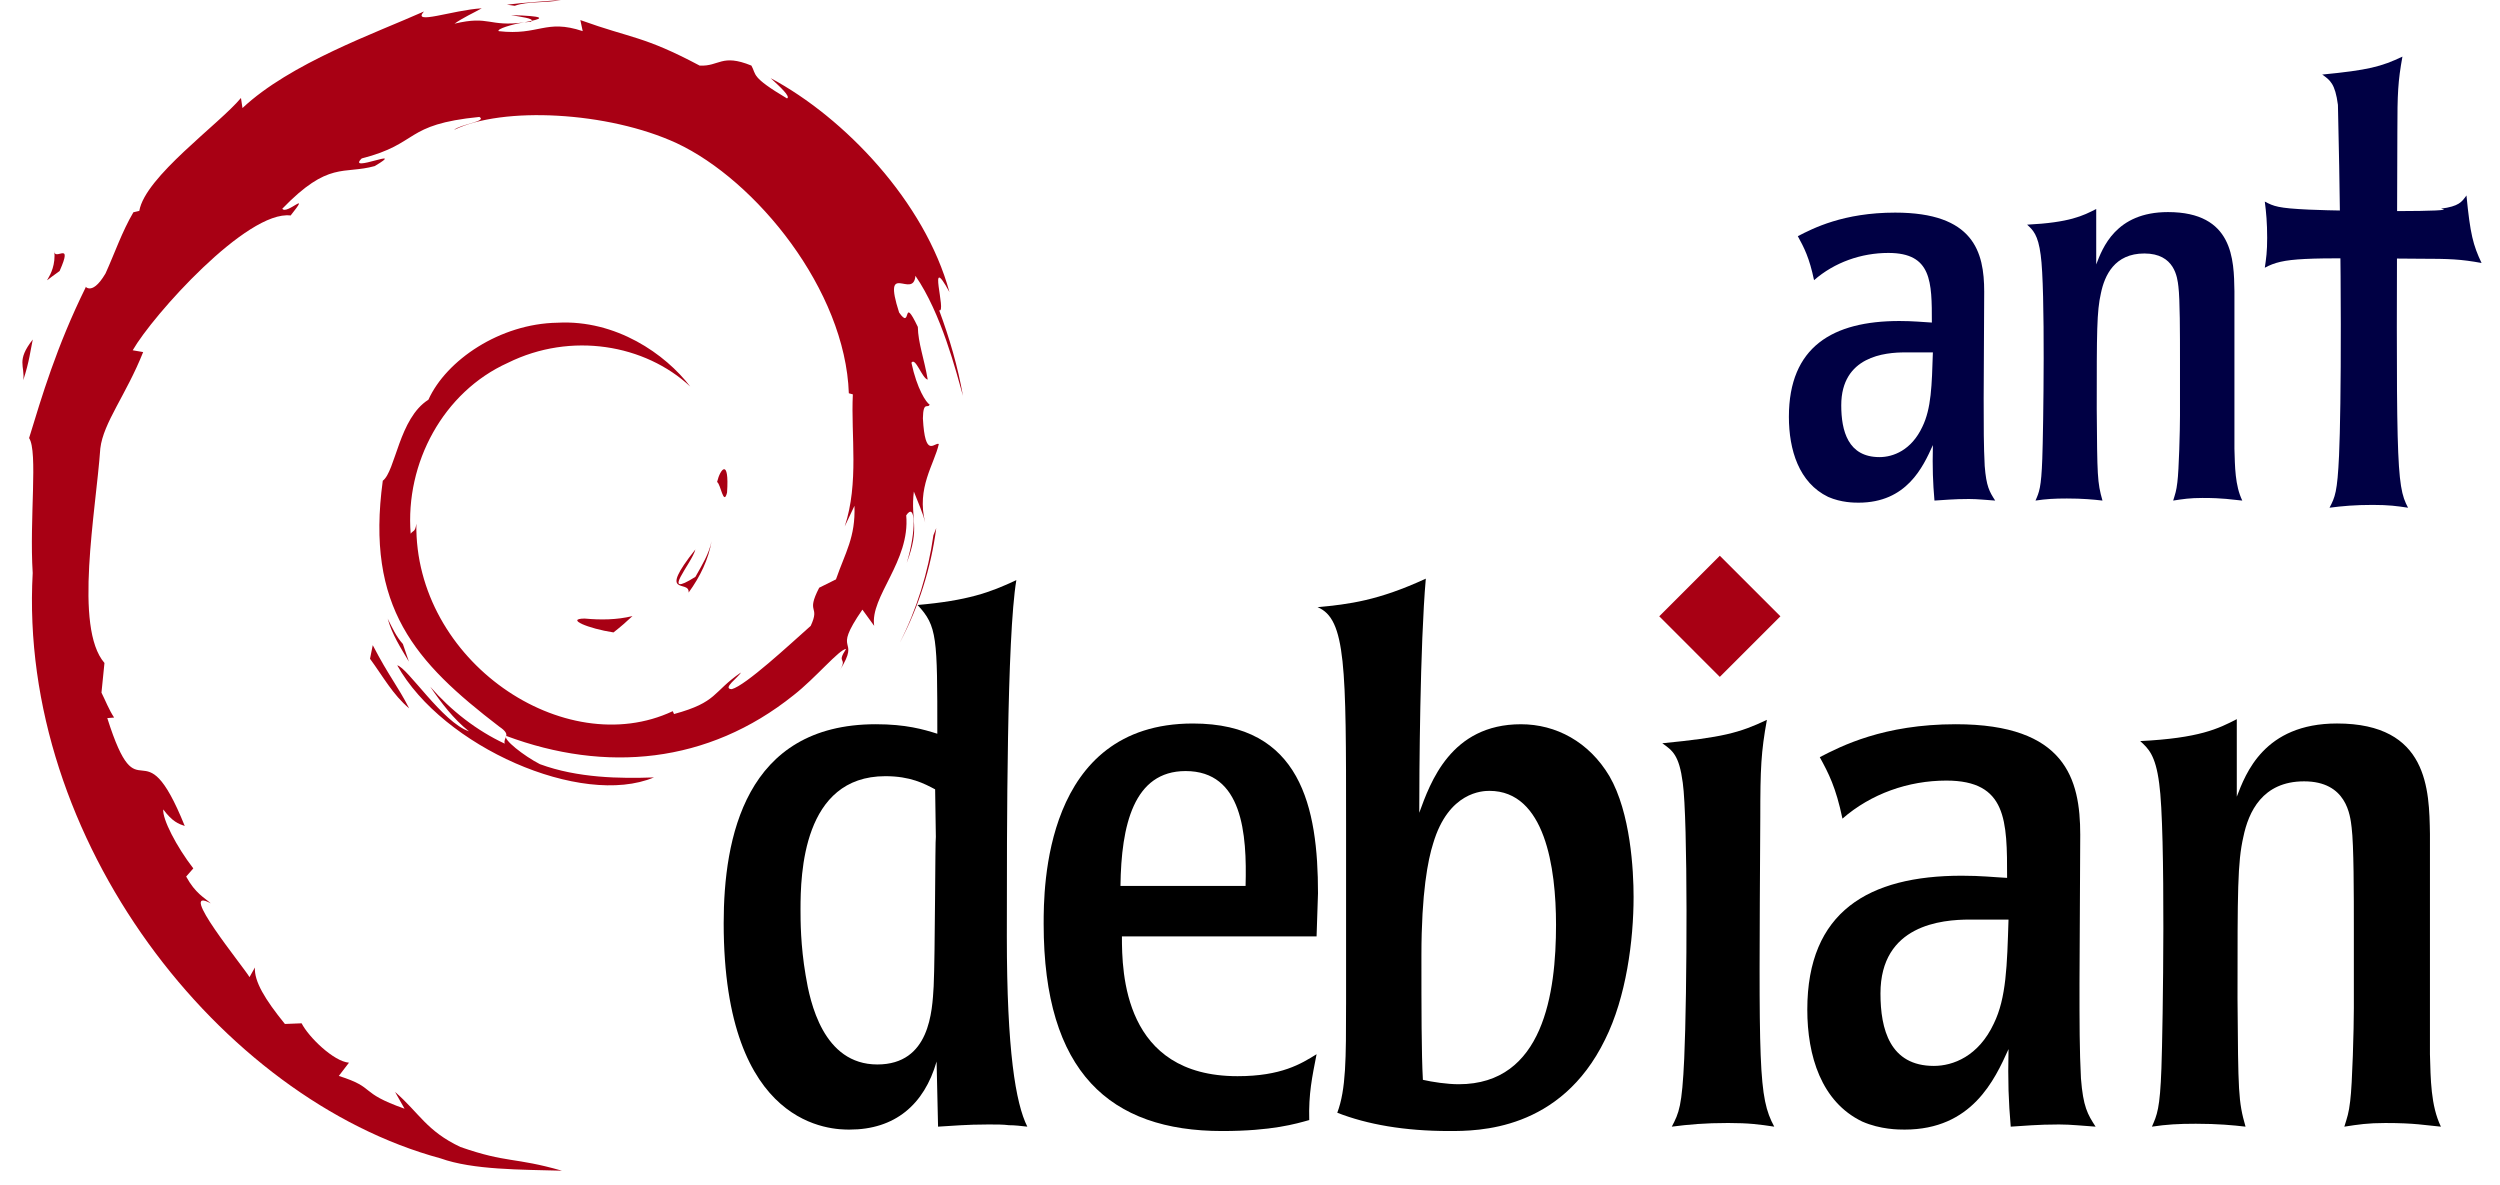
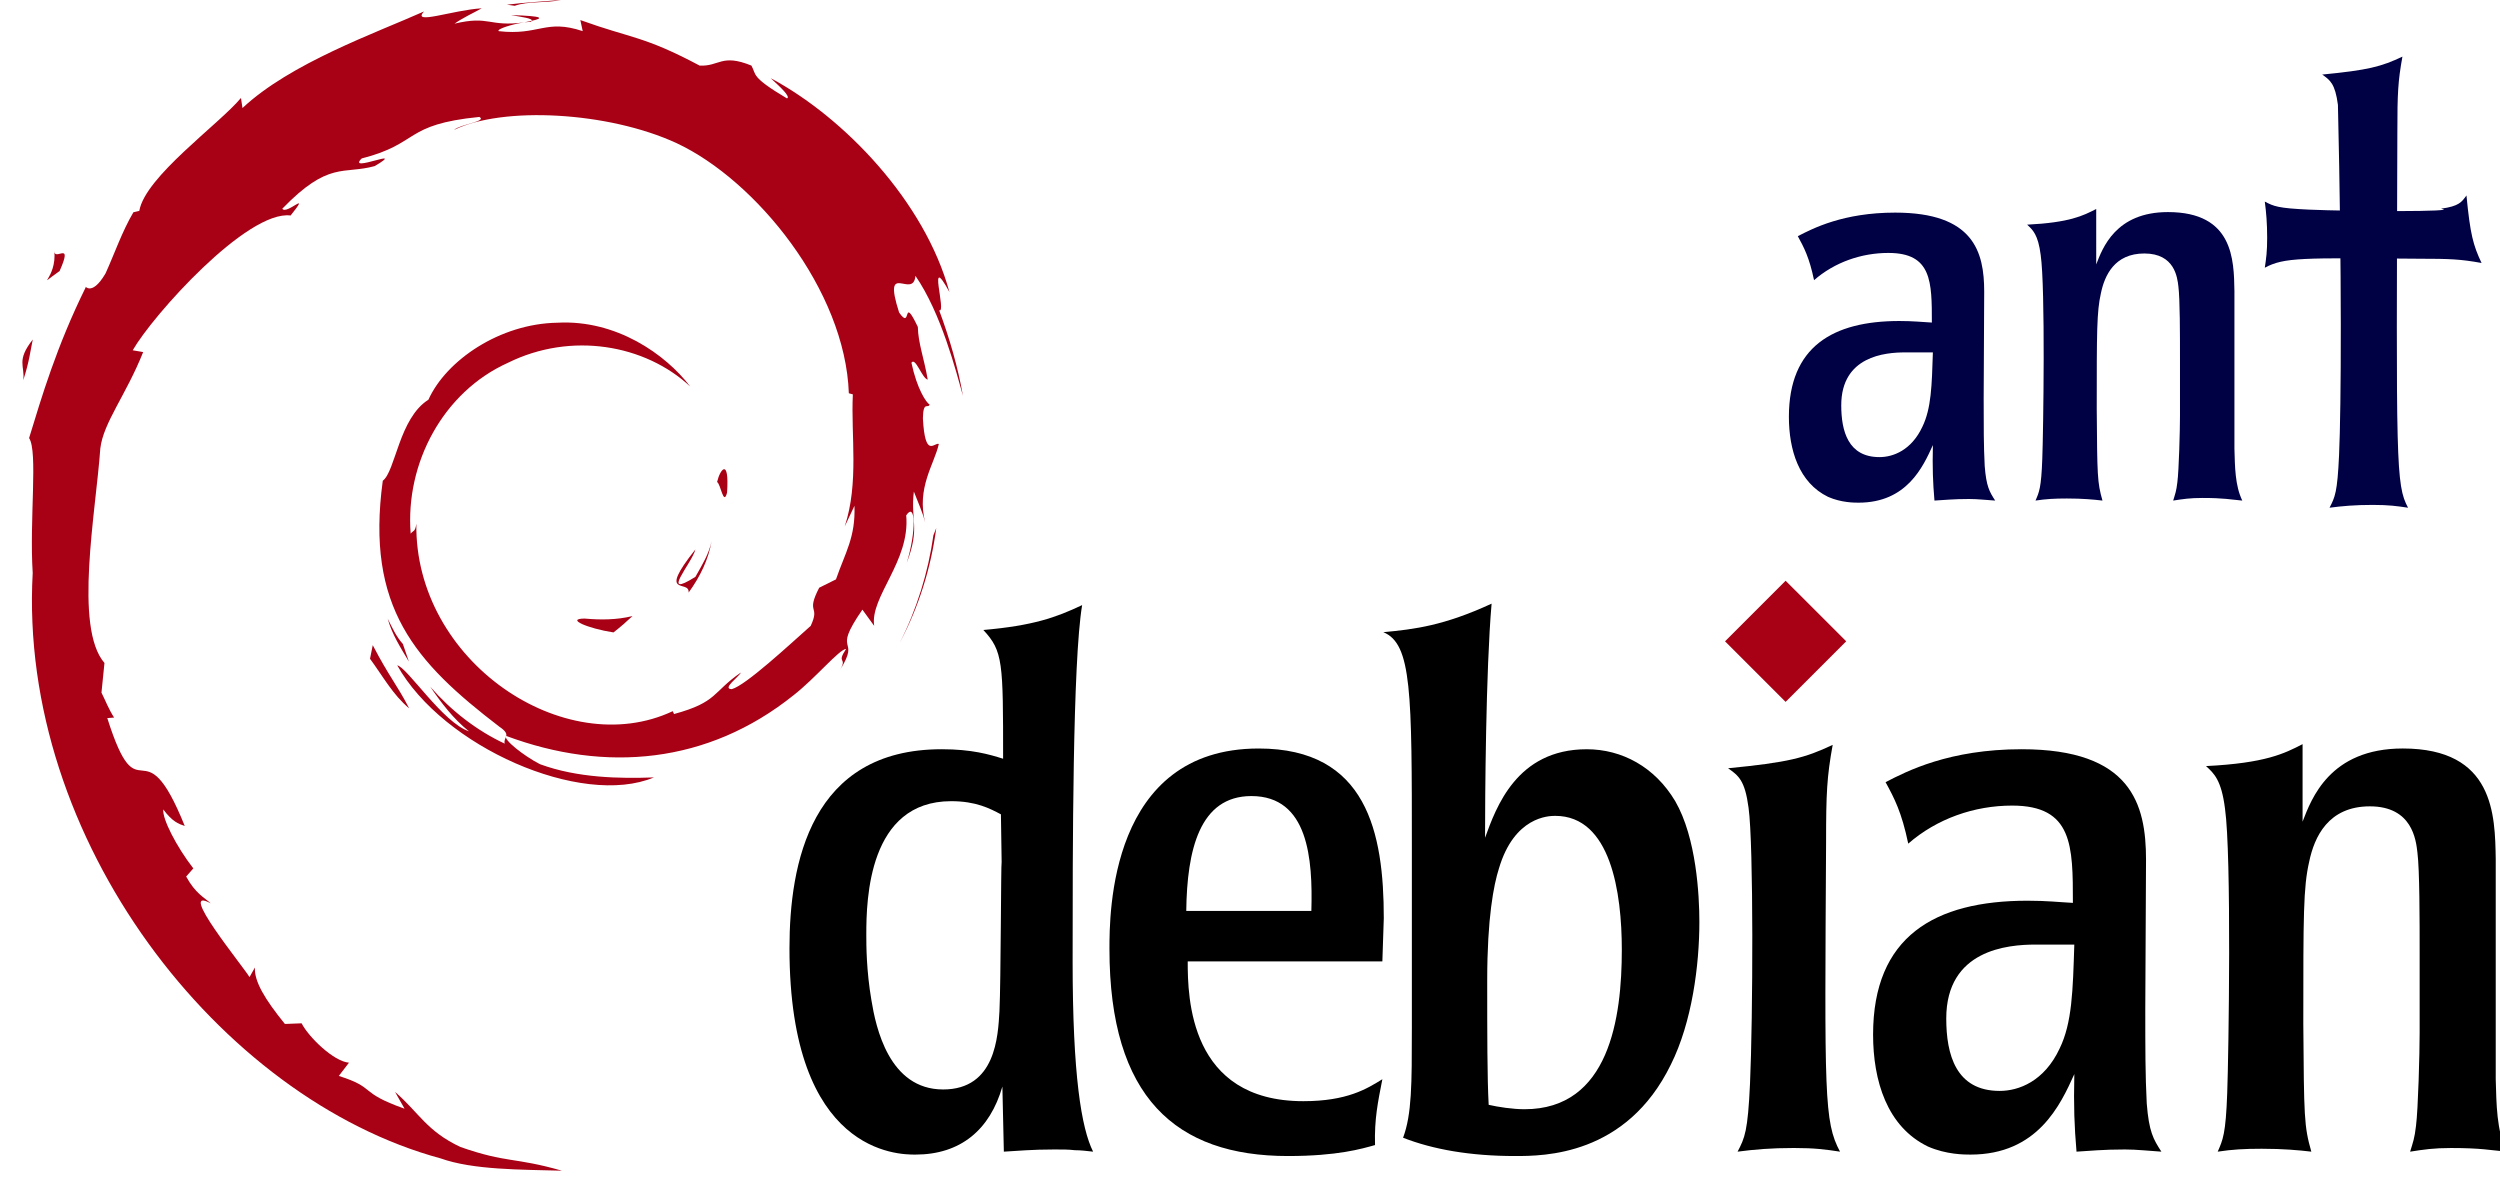
<svg xmlns="http://www.w3.org/2000/svg" viewBox="0 0 190 90">
  <svg x="-27" y="0" viewBox="0 0 190 150" width="210" height="148">
    <path fill="#A80014" d="M60.969,47.645c-1.494,0.02,0.281,0.768,2.232,1.069     c0.541-0.422,1.027-0.846,1.463-1.26C63.451,47.751,62.215,47.758,60.969,47.645" />
    <path fill="#A80014" d="M68.986,45.646c0.893-1.229,1.541-2.573,1.77-3.963     c-0.201,0.99-0.736,1.845-1.244,2.749c-2.793,1.759-0.264-1.044-0.002-2.111C66.508,46.104,69.096,44.589,68.986,45.646" />
    <path fill="#A80014" d="M71.949,37.942c0.182-2.691-0.529-1.839-0.768-0.814     C71.459,37.274,71.68,39.026,71.949,37.942" />
    <path fill="#A80014" d="M55.301,1.163c0.798,0.142,1.724,0.252,1.591,0.443     C57.768,1.413,57.965,1.239,55.301,1.163" />
    <path fill="#A80014" d="M56.893,1.606l-0.561,0.117l0.523-0.048L56.893,1.606" />
    <path fill="#A80014" d="M81.762,38.962c0.09,2.416-0.705,3.59-1.424,5.666l-1.293,0.643     c-1.057,2.054,0.105,1.304-0.652,2.937c-1.652,1.467-5.006,4.589-6.08,4.875c-0.785-0.017,0.531-0.926,0.703-1.281     c-2.209,1.516-1.773,2.276-5.152,3.199l-0.098-0.221c-8.33,3.92-19.902-3.847-19.75-14.443c-0.088,0.672-0.253,0.504-0.437,0.774     c-0.43-5.451,2.518-10.926,7.49-13.165c4.863-2.406,10.564-1.42,14.045,1.829c-1.912-2.506-5.721-5.163-10.232-4.917     c-4.421,0.072-8.558,2.881-9.938,5.932c-2.264,1.425-2.528,5.496-3.514,6.242c-1.329,9.76,2.497,13.975,8.97,18.936     c1.016,0.686,0.286,0.791,0.422,1.313c-2.15-1.006-4.118-2.526-5.738-4.387c0.86,1.257,1.787,2.479,2.986,3.439     c-2.029-0.685-4.738-4.913-5.527-5.085c3.495,6.258,14.178,10.975,19.775,8.634c-2.59,0.096-5.879,0.053-8.787-1.022     c-1.225-0.629-2.884-1.93-2.587-2.173c7.636,2.851,15.522,2.158,22.128-3.137c1.682-1.31,3.518-3.537,4.049-3.567     c-0.799,1.202,0.137,0.578-0.477,1.639c1.672-2.701-0.729-1.1,1.73-4.664l0.908,1.25c-0.34-2.244,2.785-4.966,2.467-8.512     c0.717-1.084,0.799,1.168,0.039,3.662c1.055-2.767,0.279-3.212,0.549-5.496c0.291,0.768,0.678,1.583,0.875,2.394     c-0.688-2.675,0.703-4.503,1.049-6.058c-0.342-0.15-1.061,1.182-1.227-1.976c0.025-1.372,0.383-0.719,0.52-1.057     c-0.268-0.155-0.975-1.207-1.404-3.224c0.309-0.475,0.832,1.229,1.256,1.298c-0.273-1.603-0.742-2.826-0.762-4.057     c-1.24-2.59-0.439,0.346-1.443-1.112c-1.32-4.114,1.094-0.955,1.258-2.823c1.998,2.895,3.137,7.385,3.662,9.244     c-0.4-2.267-1.045-4.464-1.834-6.589c0.609,0.257-0.979-4.663,0.791-1.405c-1.889-6.945-8.078-13.435-13.773-16.479     c0.695,0.637,1.574,1.437,1.26,1.563c-2.834-1.685-2.336-1.818-2.742-2.53c-2.305-0.939-2.459,0.077-3.984,0.002     c-4.35-2.308-5.188-2.063-9.191-3.507l0.182,0.852c-2.881-0.96-3.357,0.362-6.47,0.002c-0.189-0.147,0.998-0.536,1.976-0.677     c-2.786,0.368-2.656-0.55-5.382,0.101c0.671-0.471,1.383-0.784,2.099-1.184c-2.271,0.138-5.424,1.322-4.451,0.244     c-3.705,1.654-10.286,3.975-13.979,7.438l-0.116-0.776c-1.692,2.031-7.379,6.066-7.832,8.699l-0.453,0.105     c-0.879,1.491-1.45,3.18-2.148,4.713c-1.151,1.963-1.688,0.756-1.524,1.064c-2.265,4.592-3.392,8.45-4.363,11.616     c0.692,1.035,0.017,6.232,0.278,10.391c-1.136,20.544,14.418,40.489,31.42,45.093c2.492,0.893,6.197,0.861,9.349,0.949     c-3.718-1.064-4.198-0.563-7.822-1.826c-2.613-1.232-3.185-2.637-5.037-4.244l0.733,1.295c-3.63-1.285-2.111-1.59-5.065-2.525     l0.783-1.021c-1.177-0.09-3.117-1.982-3.647-3.033l-1.288,0.051c-1.546-1.906-2.371-3.283-2.31-4.35l-0.416,0.742     c-0.471-0.809-5.691-7.158-2.983-5.68c-0.503-0.458-1.172-0.747-1.897-2.066l0.551-0.629c-1.301-1.677-2.398-3.826-2.314-4.542     c0.695,0.938,1.177,1.114,1.655,1.275c-3.291-8.164-3.476-0.449-5.967-8.31l0.526-0.042c-0.403-0.611-0.65-1.27-0.974-1.919     l0.23-2.285c-2.368-2.736-0.662-11.645-0.319-16.53c0.235-1.986,1.977-4.101,3.3-7.418l-0.806-0.138     c1.542-2.688,8.802-10.799,12.166-10.383c1.629-2.046-0.324-0.008-0.643-0.522c3.579-3.703,4.704-2.616,7.119-3.283     c2.603-1.545-2.235,0.604-1.001-0.589c4.503-1.149,3.19-2.614,9.063-3.197c0.62,0.352-1.437,0.544-1.953,1.001     c3.75-1.836,11.869-1.417,17.145,1.018c6.117,2.861,12.994,11.314,13.266,19.267l0.309,0.083     c-0.156,3.162,0.484,6.819-0.627,10.177L81.762,38.962" />
    <path fill="#A80014" d="M44.658,49.695l-0.211,1.047c0.983,1.335,1.763,2.781,3.016,3.821     C46.561,52.804,45.892,52.077,44.658,49.695" />
    <path fill="#A80014" d="M46.979,49.605c-0.52-0.576-0.826-1.268-1.172-1.956     c0.33,1.211,1.006,2.252,1.633,3.312L46.979,49.605" />
    <path fill="#A80014" d="M88.063,40.675l-0.219,0.552c-0.402,2.858-1.273,5.686-2.605,8.309     C86.711,46.769,87.66,43.742,88.063,40.675" />
    <path fill="#A80014" d="M55.598,0.446C56.607,0.077,58.08,0.243,59.154,0c-1.398,0.117-2.789,0.187-4.162,0.362     L55.598,0.446" />
    <path fill="#A80014" d="M20.127,19.308c0.233,2.154-1.62,2.991,0.41,1.569     C21.627,18.423,20.113,20.2,20.127,19.308" />
    <path fill="#A80014" d="M17.739,29.282c0.469-1.437,0.553-2.299,0.732-3.132     C17.178,27.804,17.875,28.157,17.739,29.282" />
  </svg>
-   <svg x="4" y="-87" viewBox="0 0 190 150" width="330" height="180">
+   <svg x="9" y="-85.1" viewBox="0 0 190 150" width="330" height="180">
    <path fill="#000000" d="M13.437,125.506c-0.045,0.047-0.045,7.506-0.138,9.453c-0.092,1.574-0.232,4.957-3.568,4.957     c-3.429,0-4.263-3.939-4.541-5.652c-0.324-1.9-0.324-3.477-0.324-4.17c0-2.225,0.139-8.436,5.375-8.436     c1.576,0,2.456,0.465,3.151,0.834L13.437,125.506z M0,130.975c0,13.066,6.951,13.066,7.97,13.066     c2.873,0,4.727-1.576,5.514-4.309l0.093,4.123c0.881-0.047,1.761-0.139,3.197-0.139c0.51,0,0.926,0,1.298,0.047     c0.371,0,0.741,0.045,1.158,0.092c-0.741-1.482-1.297-4.818-1.297-12.049c0-7.043,0-18.951,0.602-22.566     c-1.667,0.789-3.105,1.299-6.256,1.576c1.251,1.344,1.251,2.039,1.251,8.154c-0.879-0.277-1.992-0.602-3.892-0.602     C1.344,118.369,0,125.598,0,130.975" />
    <path fill="#000000" d="M25.13,128.609c0.047-3.846,0.835-7.275,4.124-7.275c3.615,0,3.891,3.984,3.799,7.275H25.13z      M37.64,129.074c0-5.422-1.065-10.752-7.923-10.752c-9.452,0-9.452,10.475-9.452,12.697c0,9.406,4.216,13.113,11.306,13.113     c3.149,0,4.68-0.461,5.514-0.695c-0.046-1.668,0.185-2.734,0.465-4.17c-0.975,0.604-2.226,1.391-5.006,1.391     c-7.229,0-7.322-6.582-7.322-8.852H37.55L37.64,129.074" />
    <path fill="#000000" d="M52.715,131.066c0,4.309-0.787,10.102-6.162,10.102c-0.742,0-1.668-0.141-2.27-0.279     c-0.093-1.668-0.093-4.541-0.093-7.877c0-3.986,0.416-6.068,0.742-7.09c0.972-3.289,3.15-3.334,3.566-3.334     C52.02,122.588,52.715,127.453,52.715,131.066z M39.417,136.117c0,3.43,0,5.375-0.556,6.857c1.9,0.742,4.262,1.158,7.09,1.158     c1.807,0,7.043,0,9.869-5.791c1.344-2.688,1.807-6.303,1.807-9.037c0-1.668-0.186-5.328-1.529-7.646     c-1.296-2.176-3.382-3.289-5.605-3.289c-4.449,0-5.746,3.707-6.44,5.607c0-2.363,0.045-10.611,0.415-14.828     c-3.011,1.391-4.866,1.621-6.857,1.807c1.807,0.74,1.807,3.801,1.807,13.764V136.117" />
    <path fill="#000000" d="M66.535,143.855c-0.928-0.139-1.578-0.232-2.922-0.232c-1.48,0-2.502,0.094-3.566,0.232     c0.463-0.881,0.648-1.299,0.787-4.309c0.186-4.125,0.232-15.154-0.092-17.471c-0.232-1.762-0.648-2.039-1.297-2.502     c3.799-0.371,4.865-0.648,6.625-1.482c-0.369,2.037-0.418,3.059-0.418,6.162C65.561,140.242,65.514,141.955,66.535,143.855" />
    <path fill="#000000" d="M81.373,130.74c-0.092,2.92-0.139,4.959-0.928,6.58c-0.973,2.086-2.594,2.688-3.799,2.688     c-2.783,0-3.383-2.316-3.383-4.586c0-4.355,3.893-4.682,5.652-4.682H81.373z M68.629,136.441c0,2.92,0.881,5.838,3.477,7.09     c1.158,0.51,2.316,0.51,2.688,0.51c4.264,0,5.699-3.152,6.58-5.098c-0.047,2.039,0,3.289,0.139,4.912     c0.834-0.047,1.668-0.139,3.059-0.139c0.787,0,1.529,0.092,2.316,0.139c-0.51-0.787-0.787-1.252-0.928-3.059     c-0.092-1.76-0.092-3.521-0.092-5.977l0.047-9.453c0-3.523-0.928-6.998-7.879-6.998c-4.586,0-7.273,1.391-8.617,2.086     c0.557,1.02,1.02,1.898,1.436,3.893c1.809-1.576,4.172-2.41,6.58-2.41c3.848,0,3.848,2.549,3.848,6.162     c-0.881-0.045-1.623-0.137-2.875-0.137C72.521,127.963,68.629,130.23,68.629,136.441" />
    <path fill="#000000" d="M108.063,139.268c0.047,1.576,0.047,3.244,0.695,4.588c-1.021-0.092-1.623-0.232-3.521-0.232     c-1.113,0-1.715,0.094-2.596,0.232c0.184-0.602,0.279-0.834,0.371-1.623c0.139-1.064,0.232-4.633,0.232-5.885v-5.004     c0-2.178,0-5.33-0.141-6.441c-0.092-0.787-0.322-2.918-3.012-2.918c-2.641,0-3.521,1.945-3.846,3.521     c-0.369,1.621-0.369,3.383-0.369,10.24c0.045,5.932,0.045,6.486,0.508,8.109c-0.787-0.092-1.76-0.184-3.15-0.184     c-1.113,0-1.854,0.045-2.779,0.184c0.324-0.742,0.51-1.113,0.602-3.707c0.094-2.549,0.279-15.061-0.141-18.025     c-0.23-1.809-0.695-2.225-1.203-2.688c3.754-0.186,4.957-0.789,6.117-1.389v4.91c0.555-1.438,1.713-4.635,6.348-4.635     c5.793,0,5.838,4.217,5.885,6.996V139.268" />
    <path fill="#A80014" d="M66.926,111.533l-3.838,3.836l-3.836-3.836l3.836-3.836L66.926,111.533" />
  </svg>
  <svg x="-42" y="1" viewBox="0 0 190 150" width="300" height="138">
    <svg x="0" y="-94" viewBox="0 0 190 150" width="300" height="140">
      <path fill="#000044" d="M81.373,130.74    c-0.092,2.92-0.139,4.959-0.928,6.58    c-0.973,2.086-2.594,2.688-3.799,2.688    c-2.783,0-3.383-2.316-3.383-4.586    c0-4.355,3.893-4.682,5.652-4.682    H81.373z    M68.629,136.441    c0,2.92,0.881,5.838,3.477,7.09    c1.158,0.51,2.316,0.51,2.688,0.51    c4.264,0,5.699-3.152,6.58-5.098    c-0.047,2.039,0,3.289,0.139,4.912    c0.834-0.047,1.668-0.139,3.059-0.139    c0.787,0,1.529,0.092,2.316,0.139    c-0.51-0.787-0.787-1.252-0.928-3.059    c-0.092-1.76-0.092-3.521-0.092-5.977    l0.047-9.453    c0-3.523-0.928-6.998-7.879-6.998    c-4.586,0-7.273,1.391-8.617,2.086    c0.557,1.02,1.02,1.898,1.436,3.893    c1.809-1.576,4.172-2.41,6.58-2.41    c3.848,0,3.848,2.549,3.848,6.162    c-0.881-0.045-1.623-0.137-2.875-0.137    C72.521,127.963,68.629,130.23,68.629,136.441" />
      <path fill="#000044" d="M108.063,139.268    c0.047,1.576,0.047,3.244,0.695,4.588    c-1.021-0.092-1.623-0.232-3.521-0.232    c-1.113,0-1.715,0.094-2.596,0.232    c0.184-0.602,0.279-0.834,0.371-1.623    c0.139-1.064,0.232-4.633,0.232-5.885v-5.004    c0-2.178,0-5.33-0.141-6.441    c-0.092-0.787-0.322-2.918-3.012-2.918    c-2.641,0-3.521,1.945-3.846,3.521    c-0.369,1.621-0.369,3.383-0.369,10.24    c0.045,5.932,0.045,6.486,0.508,8.109    c-0.787-0.092-1.76-0.184-3.15-0.184    c-1.113,0-1.854,0.045-2.779,0.184    c0.324-0.742,0.51-1.113,0.602-3.707    c0.094-2.549,0.279-15.061-0.141-18.025    c-0.23-1.809-0.695-2.225-1.203-2.688    c3.754-0.186,4.957-0.789,6.117-1.389v4.91    c0.555-1.438,1.713-4.635,6.348-4.635    c5.793,0,5.838,4.217,5.885,6.996V139.268" />
    </svg>
    <svg x="55" y="1">
      <svg x="0" y="-104" viewBox="0 0 190 150" width="300" height="150">
        <path fill="#000044" d="M66.535,143.855    c-0.928-0.139-1.578-0.232-2.922-0.232    c-1.48,0-2.502,0.094-3.566,0.232    c0.463-0.881,0.648-1.299,0.787-4.309    c0.186-4.125,0.232-15.154-0.092-28.971    c-0.232-1.762-0.648-2.039-1.297-2.502    c3.799-0.371,4.865-0.648,6.625-1.482    c-0.369,2.037-0.418,3.059-0.418,6.162    C65.561,140.242,65.514,141.955,66.535,143.855" />
      </svg>
      <svg x="69" y="-36" viewBox="0 0 150 190" width="450" height="160">
        <path fill="#000044" d="M66.535,143.855    c-0.928-0.139-1.578-0.232-2.922-0.232    c-1.48,0-2.502,0.094-3.566,0.232    c0.463-0.881,0.648-1.299,0.787-4.309    c0.186-4.125,0.232-15.154-0.092-12.971    c-0.232-1.762-0.648-2.039-1.297-2.502    c3.799-0.371,4.865-0.648,6.625-1.482    c-0.369,2.037-0.418,3.059-0.418,6.162    C65.561,140.242,65.514,141.955,66.535,143.855" transform="rotate(90)" />
      </svg>
    </svg>
  </svg>
</svg>
